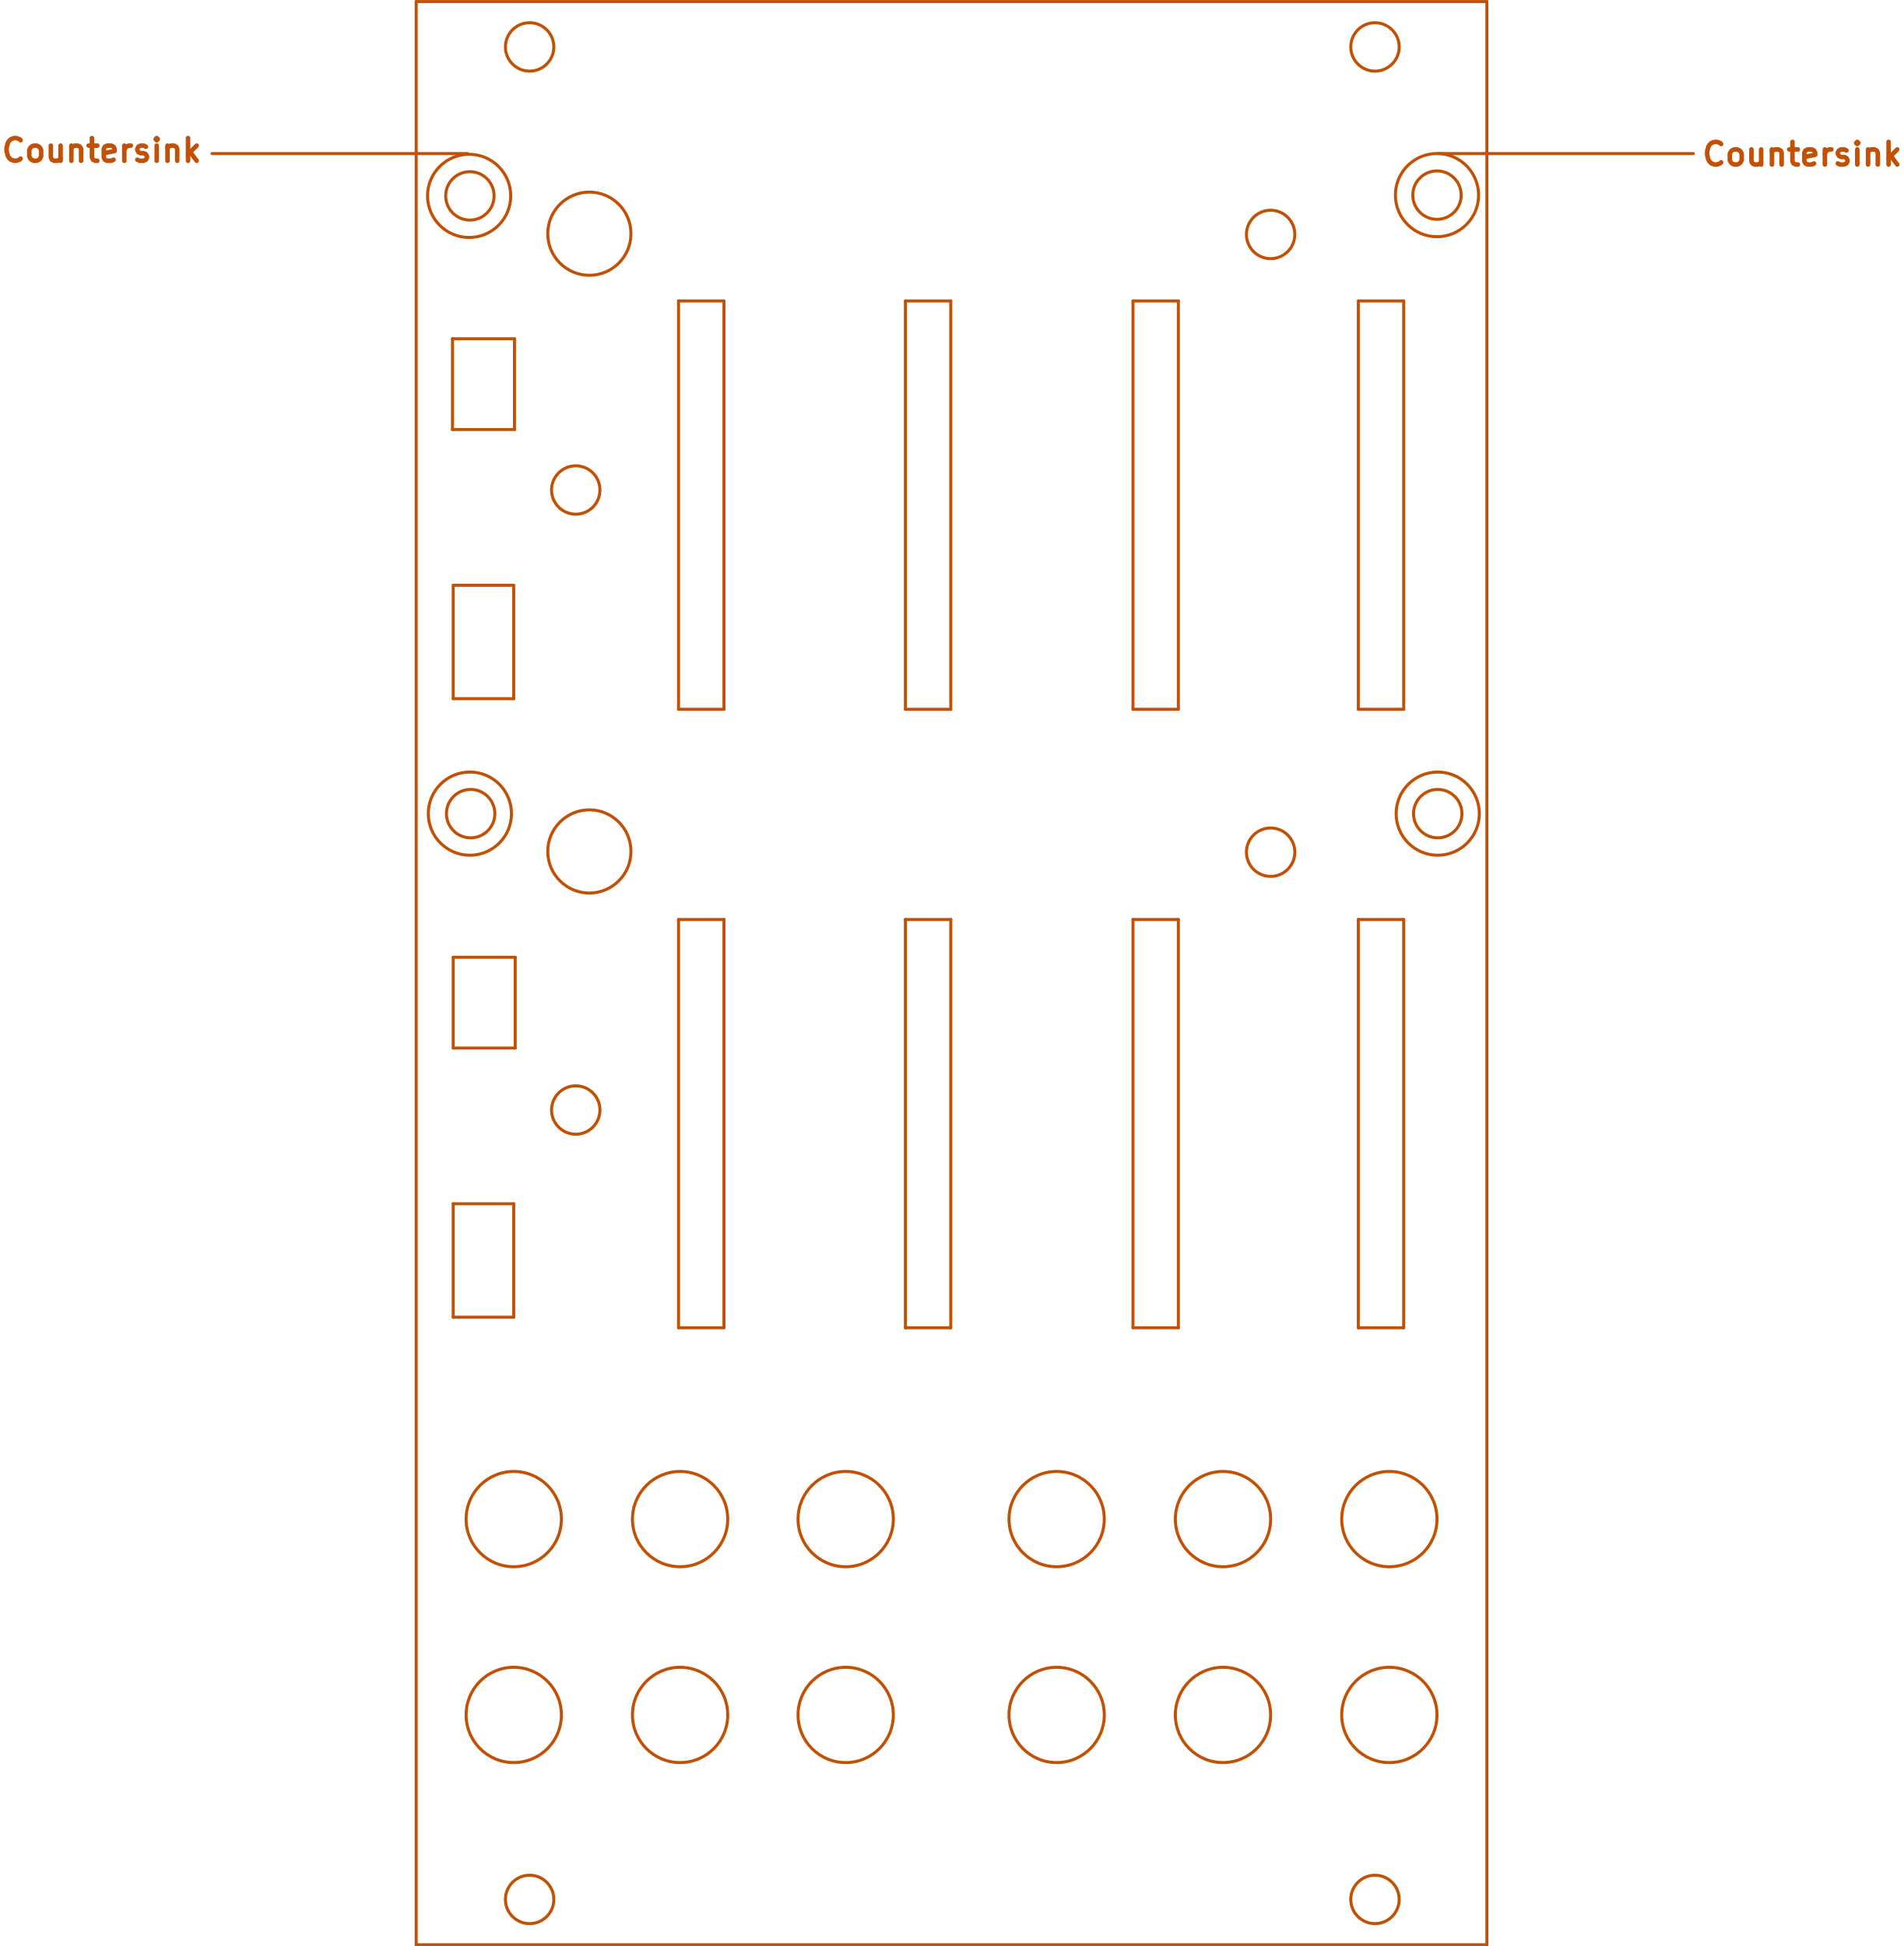
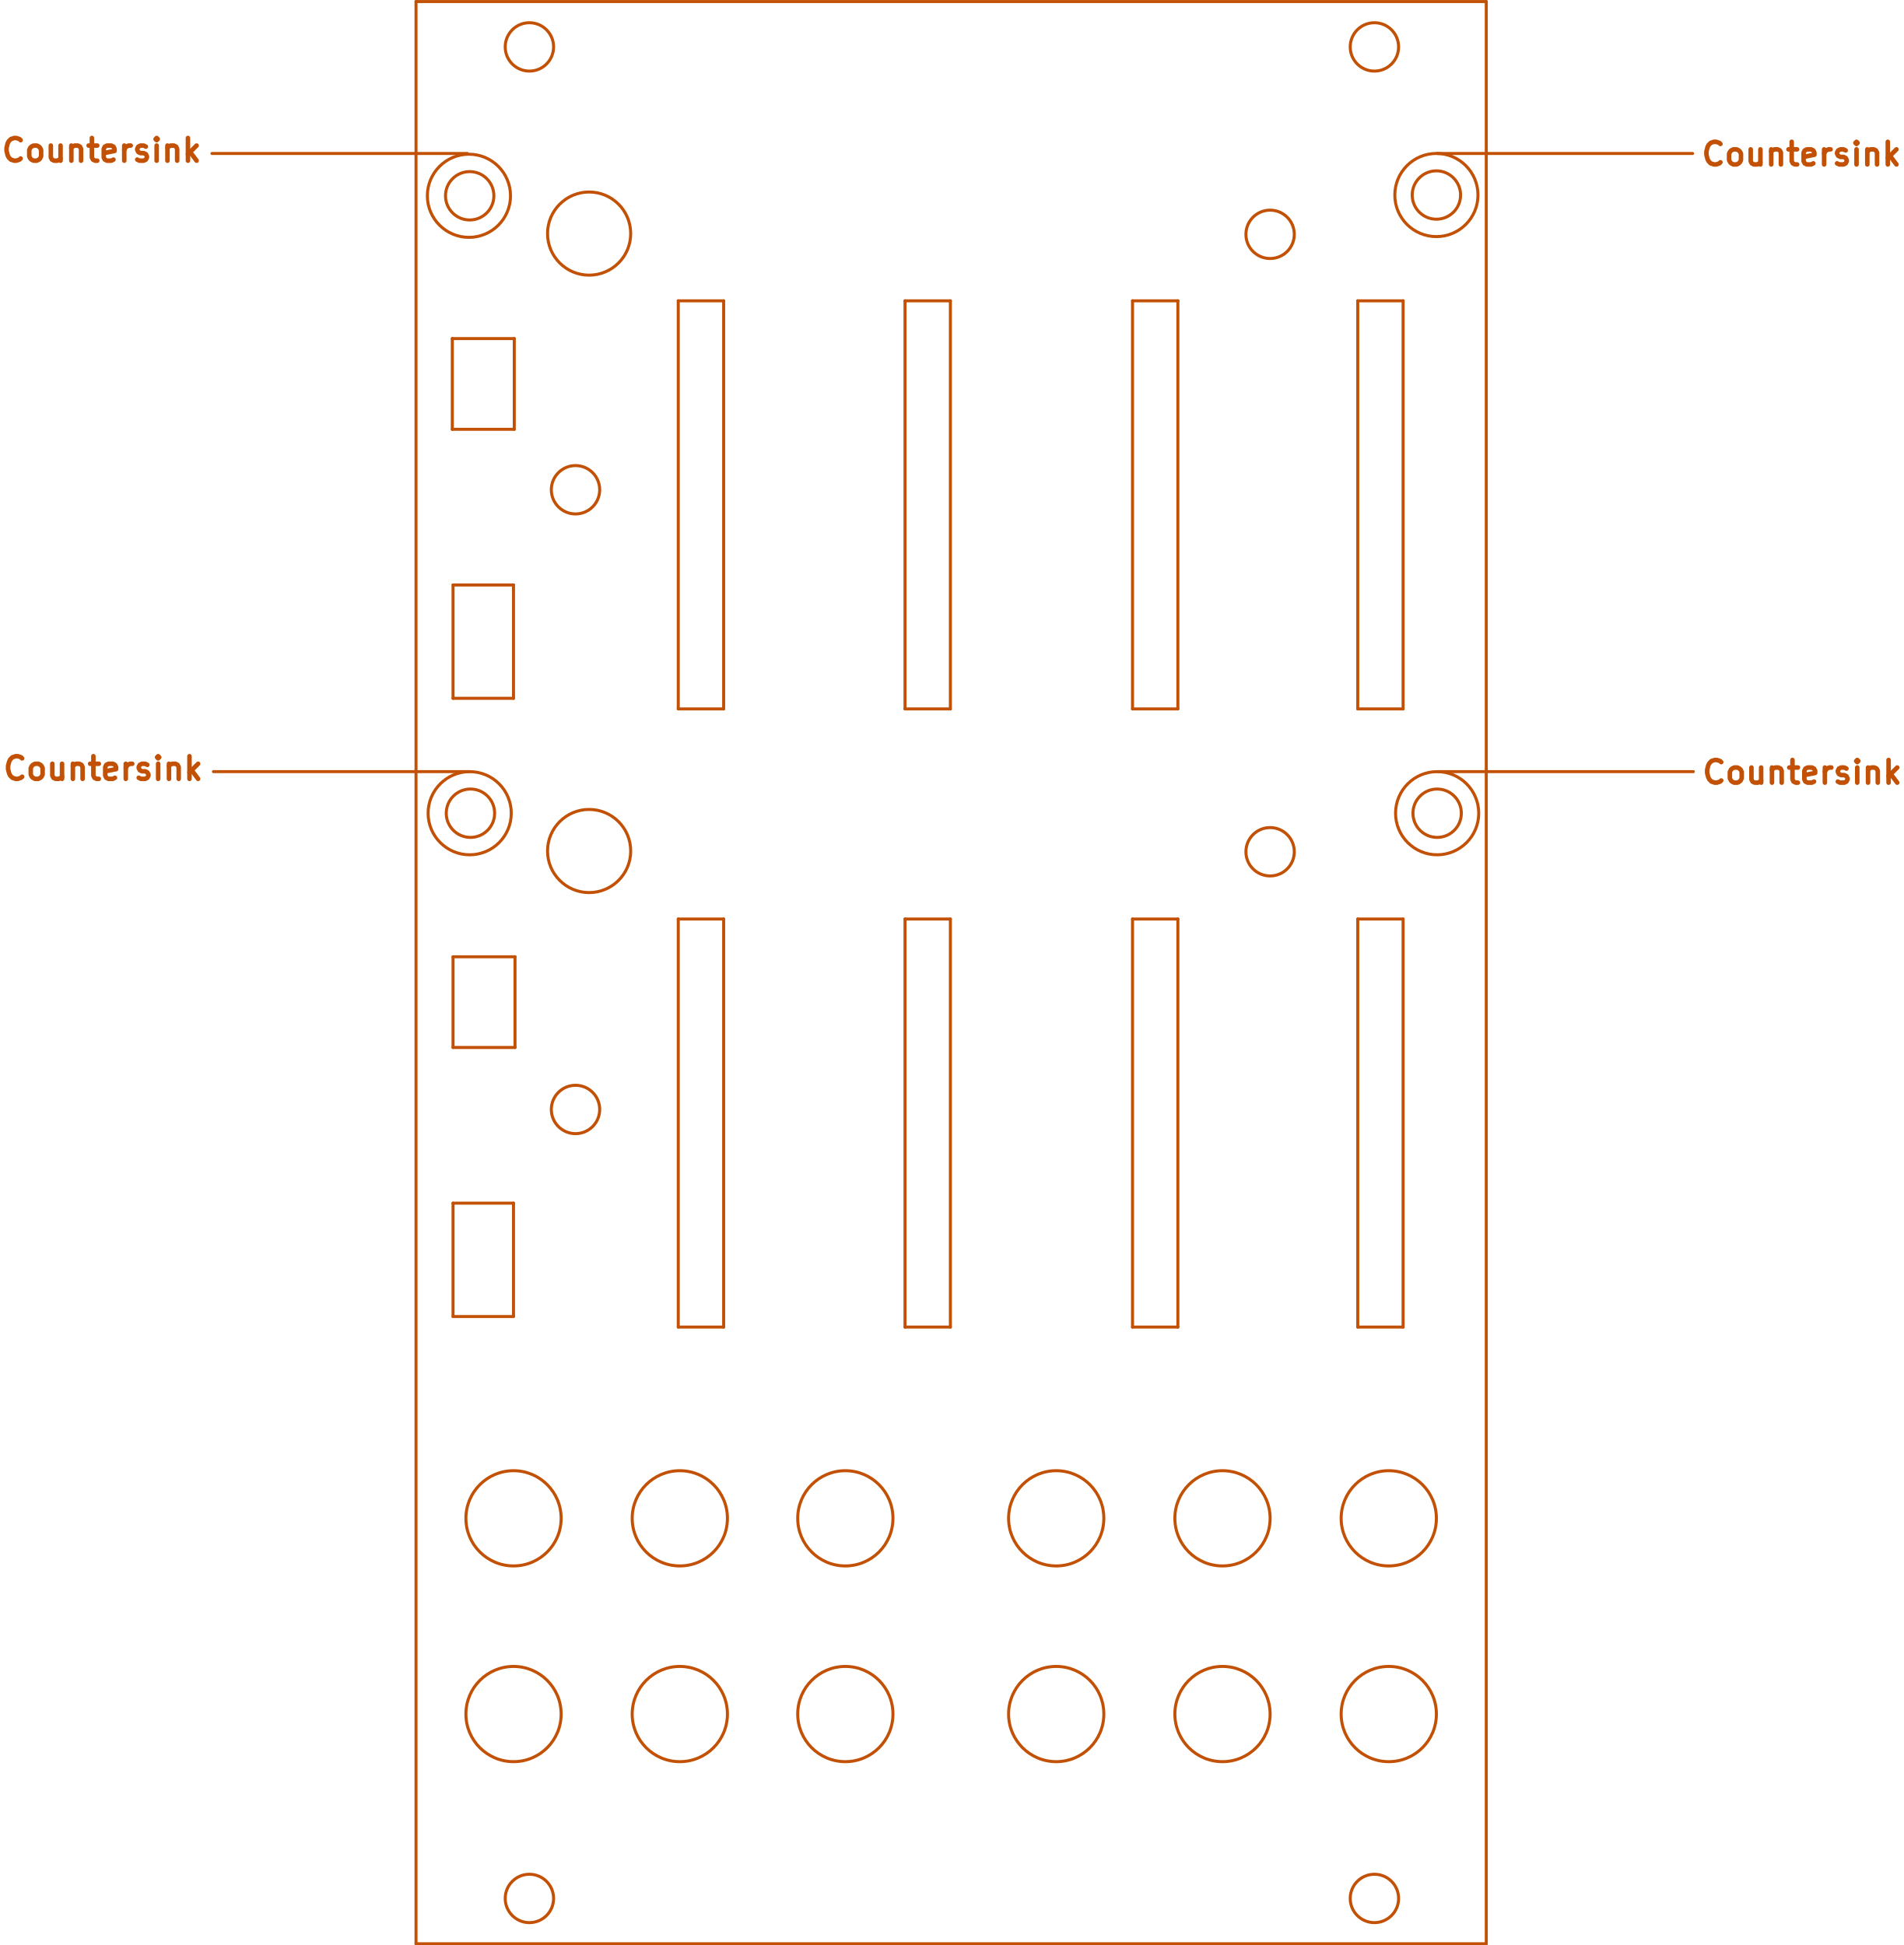
- <svg xmlns="http://www.w3.org/2000/svg" version="1.1" width="12.588cm" height="12.868cm" viewBox="0 0 49560 50660 ">
+ <svg xmlns="http://www.w3.org/2000/svg" version="1.1" width="12.593cm" height="12.868cm" viewBox="0 0 49580 50660 ">
  <g style="fill:#000000; fill-opacity:1;stroke:#000000; stroke-opacity:1; stroke-linecap:round; stroke-linejoin:round; " transform="translate(0 0) scale(1 1)">
</g>
  <g style="fill:#000000; fill-opacity:0.0;  stroke:#000000; stroke-width:-0; stroke-opacity:1;  stroke-linecap:round; stroke-linejoin:round;">
</g>
  <g style="fill:#C25106; fill-opacity:0.0;  stroke:#C25106; stroke-width:-0; stroke-opacity:1;  stroke-linecap:round; stroke-linejoin:round;">
</g>
+   <g style="fill:#C25106; fill-opacity:0.0;  stroke:#C25106; stroke-width:78.74; stroke-opacity:1;  stroke-linecap:round; stroke-linejoin:round;">
+     <path d="M44102 20098 L37449 20098 " />
+   </g>
+   <g style="fill:#C25106; fill-opacity:0.0;  stroke:#C25106; stroke-width:118.11; stroke-opacity:1;  stroke-linecap:round; stroke-linejoin:round;">
+     <path d="M44828 20329 L44800 20357 L44715 20385 L44659 20385 L44575 20357 L44519 20300 L44491 20244 L44462 20132 L44462 20047 L44491 19935 L44519 19879 L44575 19822 L44659 19794 L44715 19794 L44800 19822 L44828 19850 " />
+     <path d="M45165 20385 L45109 20357 L45081 20329 L45053 20272 L45053 20104 L45081 20047 L45109 20019 L45165 19991 L45250 19991 L45306 20019 L45334 20047 L45362 20104 L45362 20272 L45334 20329 L45306 20357 L45250 20385 L45165 20385 " />
+     <path d="M45868 19991 L45868 20385 " />
+     <path d="M45615 19991 L45615 20300 L45643 20357 L45700 20385 L45784 20385 L45840 20357 L45868 20329 " />
+     <path d="M46150 19991 L46150 20385 " />
+     <path d="M46150 20047 L46178 20019 L46234 19991 L46318 19991 L46375 20019 L46403 20075 L46403 20385 " />
+     <path d="M46600 19991 L46825 19991 " />
+     <path d="M46684 19794 L46684 20300 L46712 20357 L46768 20385 L46825 20385 " />
+     <path d="M47246 20357 L47190 20385 L47078 20385 L47021 20357 L46993 20300 L46993 20075 L47021 20019 L47078 19991 L47190 19991 L47246 20019 L47275 20075 L47275 20132 L46993 20188 " />
+     <path d="M47528 20385 L47528 19991 " />
+     <path d="M47528 20104 L47556 20047 L47584 20019 L47640 19991 L47696 19991 " />
+     <path d="M47865 20357 L47921 20385 L48034 20385 L48090 20357 L48118 20300 L48118 20272 L48090 20216 L48034 20188 L47949 20188 L47893 20160 L47865 20104 L47865 20075 L47893 20019 L47949 19991 L48034 19991 L48090 20019 " />
+     <path d="M48371 20385 L48371 19991 " />
+     <path d="M48371 19794 L48343 19822 L48371 19850 L48399 19822 L48371 19794 L48371 19850 " />
+     <path d="M48652 19991 L48652 20385 " />
+     <path d="M48652 20047 L48681 20019 L48737 19991 L48821 19991 L48877 20019 L48906 20075 L48906 20385 " />
+     <path d="M49187 20385 L49187 19794 " />
+     <path d="M49243 20160 L49412 20385 " />
+     <path d="M49412 19991 L49187 20216 " />
+   </g>
+   <g style="fill:#C25106; fill-opacity:0.0;  stroke:#C25106; stroke-width:78.74; stroke-opacity:1;  stroke-linecap:round; stroke-linejoin:round;">
+     <path d="M12213 20098 L5559 20098 " />
+   </g>
+   <g style="fill:#C25106; fill-opacity:0.0;  stroke:#C25106; stroke-width:118.11; stroke-opacity:1;  stroke-linecap:round; stroke-linejoin:round;">
+     <path d="M576 20230 L548 20258 L464 20286 L407 20286 L323 20258 L267 20202 L239 20146 L210 20033 L210 19949 L239 19836 L267 19780 L323 19724 L407 19696 L464 19696 L548 19724 L576 19752 " />
+     <path d="M913 20286 L857 20258 L829 20230 L801 20174 L801 20005 L829 19949 L857 19921 L913 19893 L998 19893 L1054 19921 L1082 19949 L1110 20005 L1110 20174 L1082 20230 L1054 20258 L998 20286 L913 20286 " />
+     <path d="M1616 19893 L1616 20286 " />
+     <path d="M1363 19893 L1363 20202 L1392 20258 L1448 20286 L1532 20286 L1588 20258 L1616 20230 " />
+     <path d="M1898 19893 L1898 20286 " />
+     <path d="M1898 19949 L1926 19921 L1982 19893 L2066 19893 L2123 19921 L2151 19977 L2151 20286 " />
+     <path d="M2348 19893 L2573 19893 " />
+     <path d="M2432 19696 L2432 20202 L2460 20258 L2516 20286 L2573 20286 " />
+     <path d="M2994 20258 L2938 20286 L2826 20286 L2769 20258 L2741 20202 L2741 19977 L2769 19921 L2826 19893 L2938 19893 L2994 19921 L3023 19977 L3023 20033 L2741 20089 " />
+     <path d="M3276 20286 L3276 19893 " />
+     <path d="M3276 20005 L3304 19949 L3332 19921 L3388 19893 L3444 19893 " />
+     <path d="M3613 20258 L3669 20286 L3782 20286 L3838 20258 L3866 20202 L3866 20174 L3838 20118 L3782 20089 L3697 20089 L3641 20061 L3613 20005 L3613 19977 L3641 19921 L3697 19893 L3782 19893 L3838 19921 " />
+     <path d="M4119 20286 L4119 19893 " />
+     <path d="M4119 19696 L4091 19724 L4119 19752 L4147 19724 L4119 19696 L4119 19752 " />
+     <path d="M4401 19893 L4401 20286 " />
+     <path d="M4401 19949 L4429 19921 L4485 19893 L4569 19893 L4625 19921 L4654 19977 L4654 20286 " />
+     <path d="M4935 20286 L4935 19696 " />
+     <path d="M4991 20061 L5160 20286 " />
+     <path d="M5160 19893 L4935 20118 " />
+   </g>
  <g style="fill:#C25106; fill-opacity:0.0;  stroke:#C25106; stroke-width:78.74; stroke-opacity:1;  stroke-linecap:round; stroke-linejoin:round;">
    <circle cx="36169.9" cy="44645.7" r="1240.16" />
    <circle cx="31839.1" cy="44645.7" r="1240.16" />
    <circle cx="27508.4" cy="44645.7" r="1240.16" />
    <circle cx="22016.3" cy="44645.7" r="1240.16" />
    <circle cx="17705.3" cy="44645.7" r="1240.16" />
    <circle cx="36169.9" cy="39547.2" r="1240.16" />
    <circle cx="31839.1" cy="39547.2" r="1240.16" />
    <circle cx="27508.4" cy="39547.2" r="1240.16" />
    <circle cx="22016.3" cy="39547.2" r="1240.16" />
  </g>
  <g style="fill:#C25106; fill-opacity:0.0;  stroke:#C25106; stroke-width:118.11; stroke-opacity:1;  stroke-linecap:round; stroke-linejoin:round;">
    <path d="M44808 4226 L44780 4254 L44696 4282 L44640 4282 L44555 4254 L44499 4198 L44471 4142 L44443 4029 L44443 3945 L44471 3832 L44499 3776 L44555 3720 L44640 3692 L44696 3692 L44780 3720 L44808 3748 " />
    <path d="M45146 4282 L45089 4254 L45061 4226 L45033 4170 L45033 4001 L45061 3945 L45089 3917 L45146 3889 L45230 3889 L45286 3917 L45314 3945 L45343 4001 L45343 4170 L45314 4226 L45286 4254 L45230 4282 L45146 4282 " />
    <path d="M45849 3889 L45849 4282 " />
    <path d="M45596 3889 L45596 4198 L45624 4254 L45680 4282 L45764 4282 L45821 4254 L45849 4226 " />
    <path d="M46130 3889 L46130 4282 " />
    <path d="M46130 3945 L46158 3917 L46214 3889 L46299 3889 L46355 3917 L46383 3973 L46383 4282 " />
    <path d="M46580 3889 L46805 3889 " />
    <path d="M46664 3692 L46664 4198 L46692 4254 L46749 4282 L46805 4282 " />
    <path d="M47227 4254 L47170 4282 L47058 4282 L47002 4254 L46974 4198 L46974 3973 L47002 3917 L47058 3889 L47170 3889 L47227 3917 L47255 3973 L47255 4029 L46974 4086 " />
    <path d="M47508 4282 L47508 3889 " />
    <path d="M47508 4001 L47536 3945 L47564 3917 L47620 3889 L47677 3889 " />
    <path d="M47845 4254 L47902 4282 L48014 4282 L48070 4254 L48098 4198 L48098 4170 L48070 4114 L48014 4086 L47930 4086 L47874 4057 L47845 4001 L47845 3973 L47874 3917 L47930 3889 L48014 3889 L48070 3917 " />
    <path d="M48352 4282 L48352 3889 " />
    <path d="M48352 3692 L48323 3720 L48352 3748 L48380 3720 L48352 3692 L48352 3748 " />
    <path d="M48633 3889 L48633 4282 " />
    <path d="M48633 3945 L48661 3917 L48717 3889 L48802 3889 L48858 3917 L48886 3973 L48886 4282 " />
    <path d="M49167 4282 L49167 3692 " />
    <path d="M49223 4057 L49392 4282 " />
    <path d="M49392 3889 L49167 4114 " />
  </g>
  <g style="fill:#C25106; fill-opacity:0.0;  stroke:#C25106; stroke-width:78.74; stroke-opacity:1;  stroke-linecap:round; stroke-linejoin:round;">
    <path d="M44083 3996 L37429 3996 " />
    <circle cx="17705.3" cy="39547.2" r="1240.16" />
    <circle cx="13374.6" cy="44645.7" r="1240.16" />
    <circle cx="13374.6" cy="39547.2" r="1240.16" />
    <circle cx="14988.8" cy="28897.6" r="629.921" />
    <circle cx="14988.8" cy="12755.9" r="629.921" />
    <circle cx="33079.3" cy="22185" r="629.921" />
    <path d="M36543 23937 L35362 23937 " />
    <path d="M36543 34566 L36543 23937 " />
    <path d="M35362 34566 L36543 34566 " />
    <path d="M30677 23937 L29496 23937 " />
    <path d="M30677 34566 L30677 23937 " />
    <path d="M29496 34566 L30677 34566 " />
    <path d="M24752 23937 L23571 23937 " />
    <path d="M24752 34566 L24752 23937 " />
    <path d="M23571 34566 L24752 34566 " />
    <path d="M35362 23937 L35362 34566 " />
    <path d="M29496 23937 L29496 34566 " />
    <path d="M23571 23937 L23571 34566 " />
    <circle cx="12252.5" cy="21181.1" r="629.921" />
    <circle cx="12232.8" cy="21181.1" r="1082.86" />
    <circle cx="37429.7" cy="21181.1" r="629.921" />
    <circle cx="37429.7" cy="21181.1" r="1082.86" />
    <path d="M13413 24921 L11799 24921 " />
    <path d="M11799 24921 L11799 27283 " />
    <path d="M11799 27283 L13413 27283 " />
    <path d="M13413 27283 L13413 24921 " />
    <path d="M13374 31338 L11799 31338 " />
    <path d="M11799 31338 L11799 34291 " />
    <path d="M11799 34291 L13374 34291 " />
    <path d="M13374 34291 L13374 31338 " />
    <path d="M18847 23937 L17665 23937 " />
    <path d="M17665 23937 L17665 34566 " />
    <path d="M18847 34566 L18847 23937 " />
    <path d="M17665 34566 L18847 34566 " />
    <circle cx="15343.3" cy="22165.5" r="1082.86" />
    <circle cx="33079.3" cy="6102.36" r="629.921" />
    <path d="M36543 7834 L35362 7834 " />
    <path d="M36543 18464 L36543 7834 " />
    <path d="M35362 18464 L36543 18464 " />
    <path d="M30677 7834 L29496 7834 " />
    <path d="M30677 18464 L30677 7834 " />
    <path d="M29496 18464 L30677 18464 " />
    <path d="M24752 7834 L23571 7834 " />
    <path d="M24752 18464 L24752 7834 " />
    <path d="M23571 18464 L24752 18464 " />
    <path d="M35362 7834 L35362 18464 " />
    <path d="M29496 7834 L29496 18464 " />
    <path d="M23571 7834 L23571 18464 " />
    <path d="M18847 18464 L18847 7834 " />
    <path d="M17665 18464 L18847 18464 " />
    <path d="M17665 7834 L17665 18464 " />
    <path d="M18847 7834 L17665 7834 " />
    <path d="M13374 18188 L13374 15236 " />
    <path d="M11799 18188 L13374 18188 " />
    <path d="M11799 15236 L11799 18188 " />
    <path d="M13374 15236 L11799 15236 " />
    <path d="M13394 11181 L13394 8818 " />
    <path d="M11780 11181 L13394 11181 " />
    <path d="M11780 8818 L11780 11181 " />
    <path d="M13394 8818 L11780 8818 " />
    <circle cx="15343.3" cy="6082.86" r="1082.86" />
    <path d="M38709 39 L38709 50629 " />
    <circle cx="37410" cy="5078.74" r="1082.86" />
    <circle cx="37410" cy="5078.74" r="629.921" />
    <path d="M12173 3996 L5520 3996 " />
  </g>
  <g style="fill:#C25106; fill-opacity:0.0;  stroke:#C25106; stroke-width:118.11; stroke-opacity:1;  stroke-linecap:round; stroke-linejoin:round;">
    <path d="M537 4128 L508 4156 L424 4184 L368 4184 L284 4156 L227 4100 L199 4043 L171 3931 L171 3847 L199 3734 L227 3678 L284 3622 L368 3593 L424 3593 L508 3622 L537 3650 " />
    <path d="M874 4184 L818 4156 L790 4128 L762 4071 L762 3903 L790 3847 L818 3818 L874 3790 L958 3790 L1015 3818 L1043 3847 L1071 3903 L1071 4071 L1043 4128 L1015 4156 L958 4184 L874 4184 " />
    <path d="M1577 3790 L1577 4184 " />
    <path d="M1324 3790 L1324 4100 L1352 4156 L1408 4184 L1493 4184 L1549 4156 L1577 4128 " />
    <path d="M1858 3790 L1858 4184 " />
    <path d="M1858 3847 L1886 3818 L1943 3790 L2027 3790 L2083 3818 L2111 3875 L2111 4184 " />
    <path d="M2308 3790 L2533 3790 " />
    <path d="M2393 3593 L2393 4100 L2421 4156 L2477 4184 L2533 4184 " />
    <path d="M2955 4156 L2899 4184 L2786 4184 L2730 4156 L2702 4100 L2702 3875 L2730 3818 L2786 3790 L2899 3790 L2955 3818 L2983 3875 L2983 3931 L2702 3987 " />
    <path d="M3236 4184 L3236 3790 " />
    <path d="M3236 3903 L3264 3847 L3293 3818 L3349 3790 L3405 3790 " />
    <path d="M3574 4156 L3630 4184 L3742 4184 L3799 4156 L3827 4100 L3827 4071 L3799 4015 L3742 3987 L3658 3987 L3602 3959 L3574 3903 L3574 3875 L3602 3818 L3658 3790 L3742 3790 L3799 3818 " />
    <path d="M4080 4184 L4080 3790 " />
    <path d="M4080 3593 L4052 3622 L4080 3650 L4108 3622 L4080 3593 L4080 3650 " />
    <path d="M4361 3790 L4361 4184 " />
    <path d="M4361 3847 L4389 3818 L4446 3790 L4530 3790 L4586 3818 L4614 3875 L4614 4184 " />
    <path d="M4895 4184 L4895 3593 " />
    <path d="M4952 3959 L5120 4184 " />
    <path d="M5120 3790 L4895 4015 " />
  </g>
  <g style="fill:#C25106; fill-opacity:0.0;  stroke:#C25106; stroke-width:78.74; stroke-opacity:1;  stroke-linecap:round; stroke-linejoin:round;">
    <circle cx="12213.2" cy="5098.43" r="1082.86" />
    <circle cx="12232.8" cy="5098.43" r="629.921" />
    <circle cx="35795.8" cy="49448.8" r="629.921" />
    <circle cx="35795.8" cy="1220.47" r="629.921" />
    <circle cx="13788" cy="49448.8" r="629.921" />
    <circle cx="13788" cy="1220.47" r="629.921" />
    <path d="M10835 50629 L10835 39 " />
    <path d="M38709 50629 L10835 50629 " />
    <path d="M10835 39 L38709 39 " />
  </g>
</svg>
